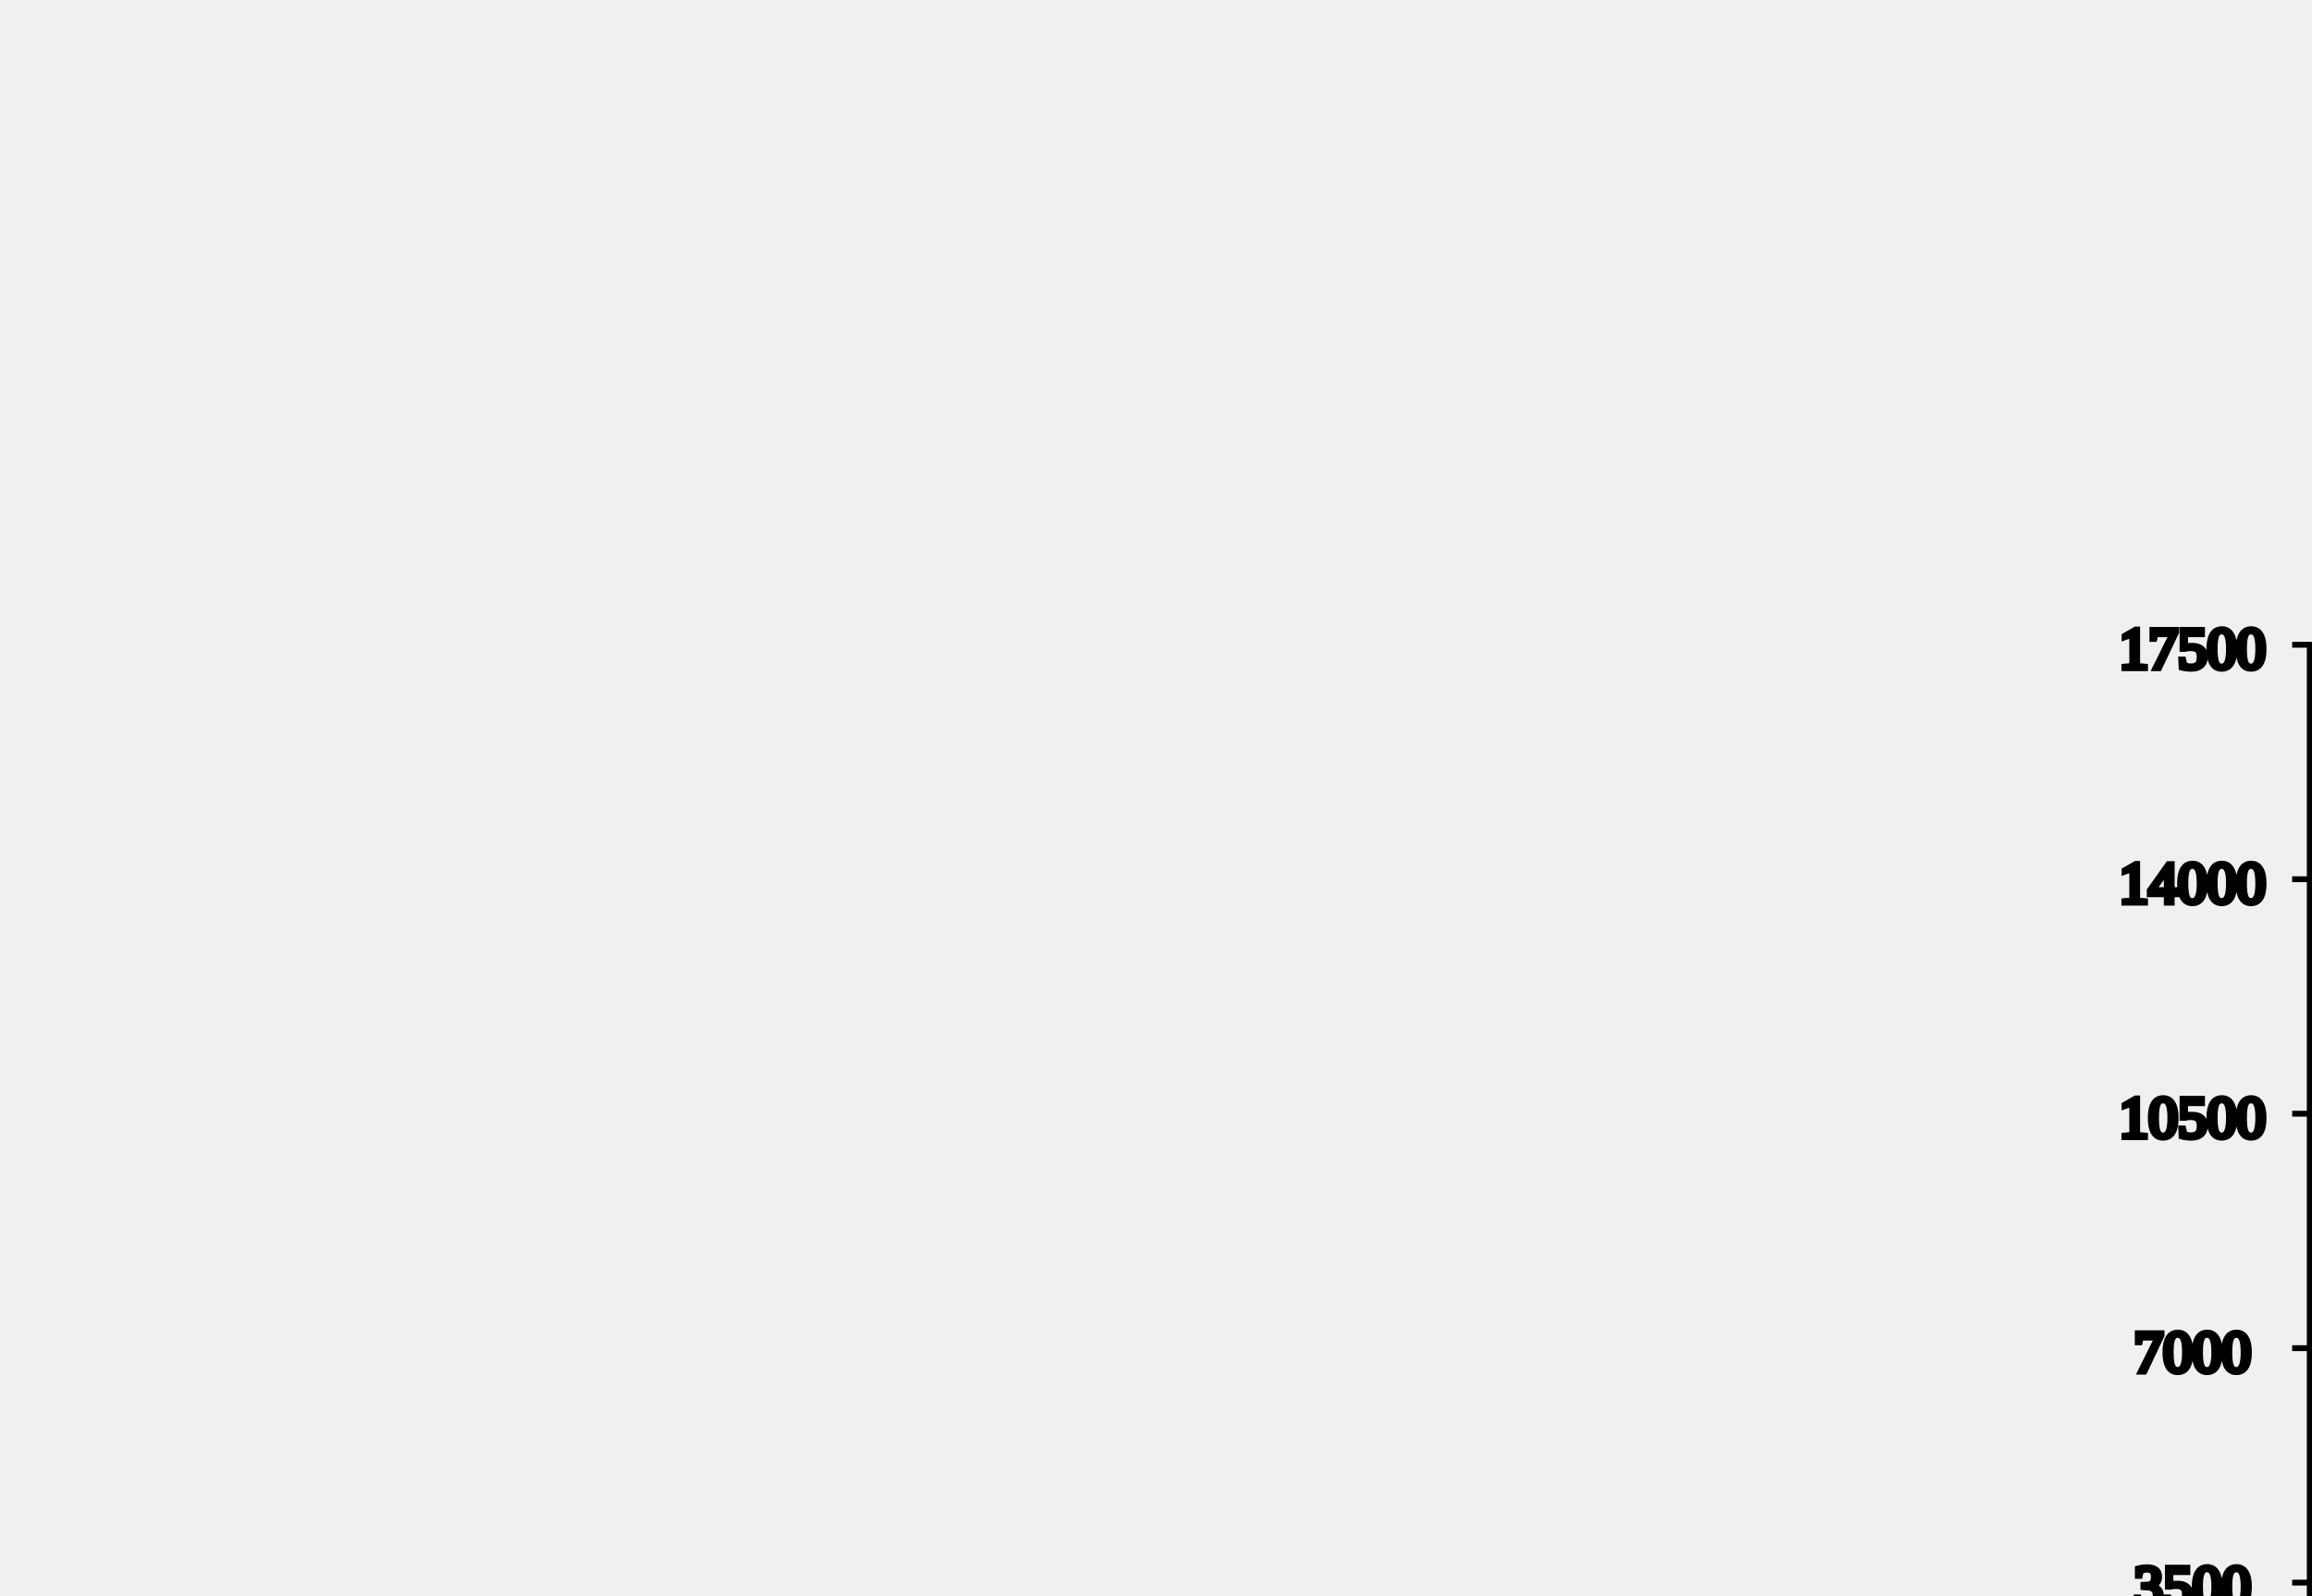
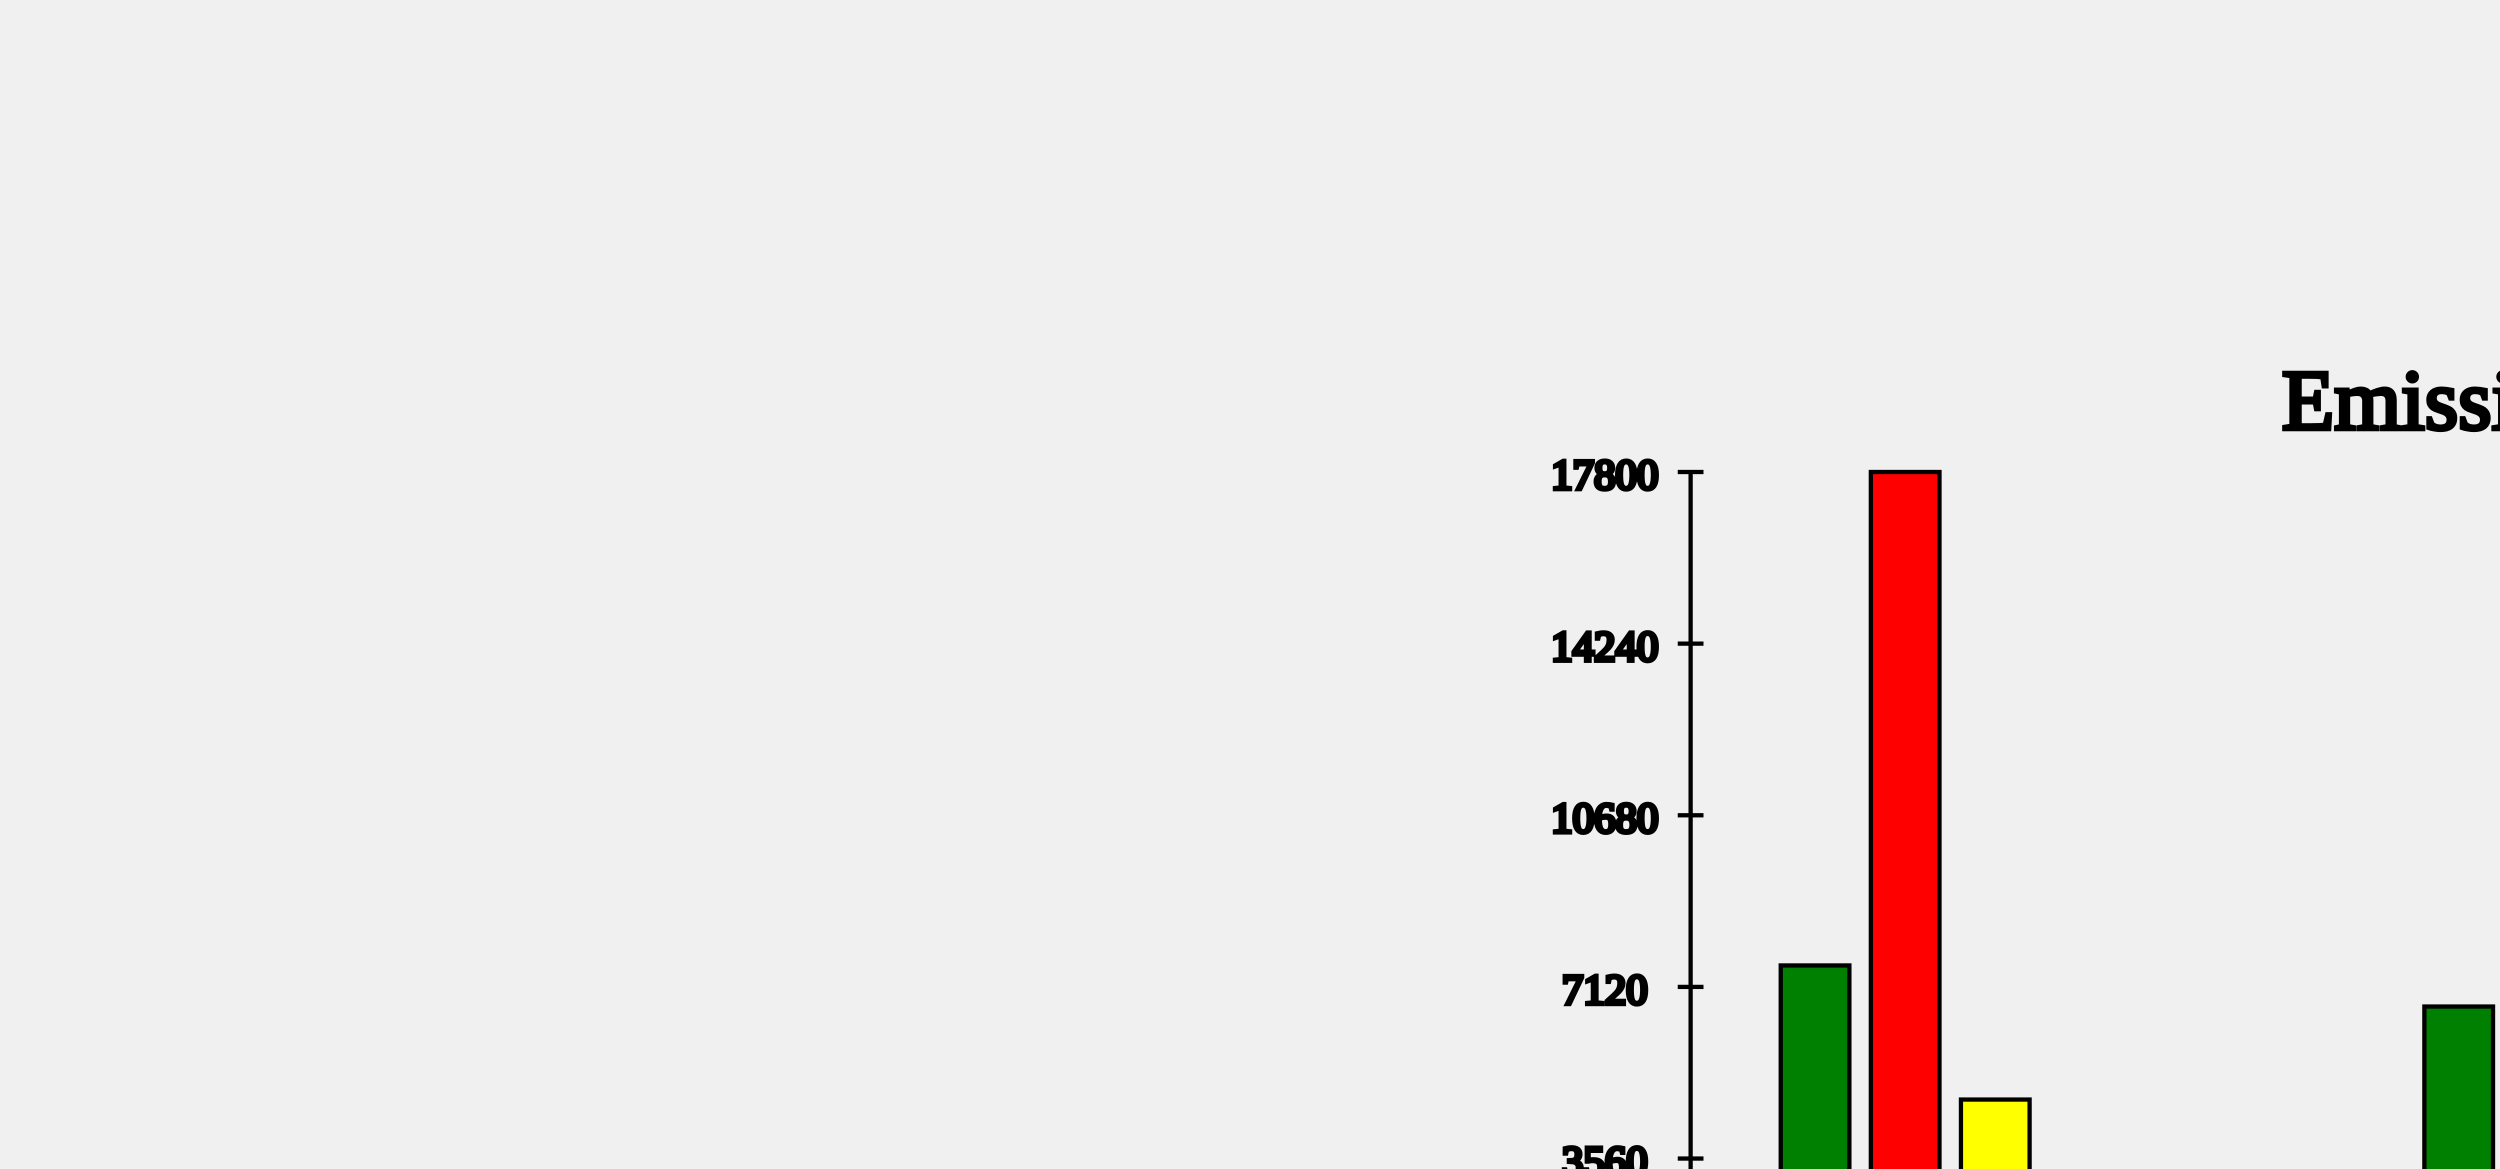
<svg xmlns="http://www.w3.org/2000/svg">
  <g>
    <rect x="394.0" y="290.0" width="16.0" height="20.0" fill="Blue" stroke="black" />
    <rect x="415.0" y="225.0" width="16.0" height="85.0" fill="Green" stroke="black" />
    <rect x="436.0" y="110.0" width="16.0" height="200.0" fill="Red" stroke="black" />
    <rect x="457.0" y="256.25" width="16.0" height="53.75" fill="Yellow" stroke="black" />
    <rect x="478.0" y="306.25" width="16.0" height="3.75" fill="Maroon" stroke="black" />
  </g>
  <g>
    <rect x="544.0" y="288.286" width="16.0" height="21.714" fill="Blue" stroke="black" />
    <rect x="565.0" y="234.571" width="16.0" height="75.429" fill="Green" stroke="black" />
    <rect x="586.0" y="110.0" width="16.0" height="200.0" fill="Red" stroke="black" />
    <rect x="607.0" y="266.571" width="16.0" height="43.429" fill="Yellow" stroke="black" />
    <rect x="628.0" y="306.229" width="16.0" height="3.771" fill="Maroon" stroke="black" />
  </g>
+   <g>
+     <rect x="694.0" y="286.404" width="16.0" height="23.596" fill="Blue" stroke="black" />
+     <rect x="715.0" y="240.337" width="16.0" height="69.663" fill="Green" stroke="black" />
+     <rect x="736.0" y="110.0" width="16.0" height="200.0" fill="Red" stroke="black" />
+     <rect x="757.0" y="269.551" width="16.0" height="40.449" fill="Yellow" stroke="black" />
+     <rect x="778.0" y="306.18" width="16.0" height="3.82" fill="Maroon" stroke="black" />
+   </g>
+   <g>
+     <rect x="844.0" y="285.843" width="16.0" height="24.157" fill="Blue" stroke="black" />
+     <rect x="865.0" y="240.337" width="16.0" height="69.663" fill="Green" stroke="black" />
+     <rect x="886.0" y="110.0" width="16.0" height="200.0" fill="Red" stroke="black" />
+     <rect x="907.0" y="269.551" width="16.0" height="40.449" fill="Yellow" stroke="black" />
+     <rect x="928.0" y="306.18" width="16.0" height="3.82" fill="Maroon" stroke="black" />
+   </g>
  <text x="444.0" y="335.0" font-size="15.0" text-anchor="middle" fill="Black" stroke="Black">2010</text>
  <text x="594.0" y="334.0" font-size="15.0" text-anchor="middle" fill="Black" stroke="Black">2015</text>
-   <rect x="344.0" y="345.0" width="20.0" height="10.0" fill="White" stroke="black" />
-   <text x="369" y="355">Afrique</text>
-   <rect x="434.0" y="345.0" width="20.0" height="10.0" fill="White" stroke="black" />
-   <text x="459" y="355">Amerique</text>
-   <rect x="534.0" y="345.0" width="20.0" height="10.0" fill="White" stroke="black" />
-   <text x="559" y="355">Asie</text>
-   <rect x="594.0" y="345.0" width="20.0" height="10.0" fill="White" stroke="black" />
-   <text x="619" y="355">Europe</text>
-   <rect x="674.0" y="345.0" width="20.0" height="10.0" fill="White" stroke="black" />
-   <text x="699" y="355">Oceanie</text>
-   <rect x="344.0" y="345.0" width="20.0" height="10.0" fill="Blue" stroke="black" />
-   <rect x="434.0" y="345.0" width="20.0" height="10.0" fill="Green" stroke="black" />
-   <rect x="534.0" y="345.0" width="20.0" height="10.0" fill="Red" stroke="black" />
-   <rect x="594.0" y="345.0" width="20.0" height="10.0" fill="Yellow" stroke="black" />
-   <rect x="674.0" y="345.0" width="20.0" height="10.0" fill="Maroon" stroke="black" />
-   <text x="504.0" y="100.0" font-size="20.0" text-anchor="middle" fill="Black" stroke="Black">Emissions de CO2 (en Mt)</text>
-   <polyline points="394.0 310.0 644.0 310.0 " fill="White" stroke="black" />
+   <text x="744.0" y="333.0" font-size="15.0" text-anchor="middle" fill="Black" stroke="Black">2020</text>
+   <text x="894.0" y="332.0" font-size="15.0" text-anchor="middle" fill="Black" stroke="Black">2025</text>
+   <rect x="494.0" y="345.0" width="20.0" height="10.0" fill="White" stroke="black" />
+   <text x="519" y="355">Afrique</text>
+   <rect x="584.0" y="345.0" width="20.0" height="10.0" fill="White" stroke="black" />
+   <text x="609" y="355">Amerique</text>
+   <rect x="684.0" y="345.0" width="20.0" height="10.0" fill="White" stroke="black" />
+   <text x="709" y="355">Asie</text>
+   <rect x="744.0" y="345.0" width="20.0" height="10.0" fill="White" stroke="black" />
+   <text x="769" y="355">Europe</text>
+   <rect x="824.0" y="345.0" width="20.0" height="10.0" fill="White" stroke="black" />
+   <text x="849" y="355">Oceanie</text>
+   <rect x="494.0" y="345.0" width="20.0" height="10.0" fill="Blue" stroke="black" />
+   <rect x="584.0" y="345.0" width="20.0" height="10.0" fill="Green" stroke="black" />
+   <rect x="684.0" y="345.0" width="20.0" height="10.0" fill="Red" stroke="black" />
+   <rect x="744.0" y="345.0" width="20.0" height="10.0" fill="Yellow" stroke="black" />
+   <rect x="824.0" y="345.0" width="20.0" height="10.0" fill="Maroon" stroke="black" />
+   <text x="639.0" y="100.0" font-size="20.0" text-anchor="middle" fill="Black" stroke="Black">Emissions de CO2 (en Mt)</text>
+   <polyline points="394.0 310.0 944.0 310.0 " fill="White" stroke="black" />
  <polyline points="394.0 310.0 394.0 110.0 " fill="White" stroke="black" />
  <text x="374.0" y="314.0" font-size="10.0" text-anchor="middle" fill="Black" stroke="Black">0</text>
  <polyline points="391.0 310.0 397.0 310.0 " fill="White" stroke="black" />
-   <text x="374.0" y="274.0" font-size="10.0" text-anchor="middle" fill="Black" stroke="Black">3500</text>
+   <text x="374.0" y="274.0" font-size="10.0" text-anchor="middle" fill="Black" stroke="Black">3560</text>
  <polyline points="391.0 270.0 397.0 270.0 " fill="White" stroke="black" />
-   <text x="374.0" y="234.0" font-size="10.0" text-anchor="middle" fill="Black" stroke="Black">7000</text>
+   <text x="374.0" y="234.0" font-size="10.0" text-anchor="middle" fill="Black" stroke="Black">7120</text>
  <polyline points="391.0 230.0 397.0 230.0 " fill="White" stroke="black" />
-   <text x="374.0" y="194.0" font-size="10.0" text-anchor="middle" fill="Black" stroke="Black">10500</text>
+   <text x="374.0" y="194.0" font-size="10.0" text-anchor="middle" fill="Black" stroke="Black">10680</text>
  <polyline points="391.0 190.0 397.0 190.0 " fill="White" stroke="black" />
-   <text x="374.0" y="154.0" font-size="10.0" text-anchor="middle" fill="Black" stroke="Black">14000</text>
+   <text x="374.0" y="154.0" font-size="10.0" text-anchor="middle" fill="Black" stroke="Black">14240</text>
  <polyline points="391.0 150.0 397.0 150.0 " fill="White" stroke="black" />
-   <text x="374.0" y="114.0" font-size="10.0" text-anchor="middle" fill="Black" stroke="Black">17500</text>
+   <text x="374.0" y="114.0" font-size="10.0" text-anchor="middle" fill="Black" stroke="Black">17800</text>
  <polyline points="391.0 110.0 397.0 110.0 " fill="White" stroke="black" />
</svg>
